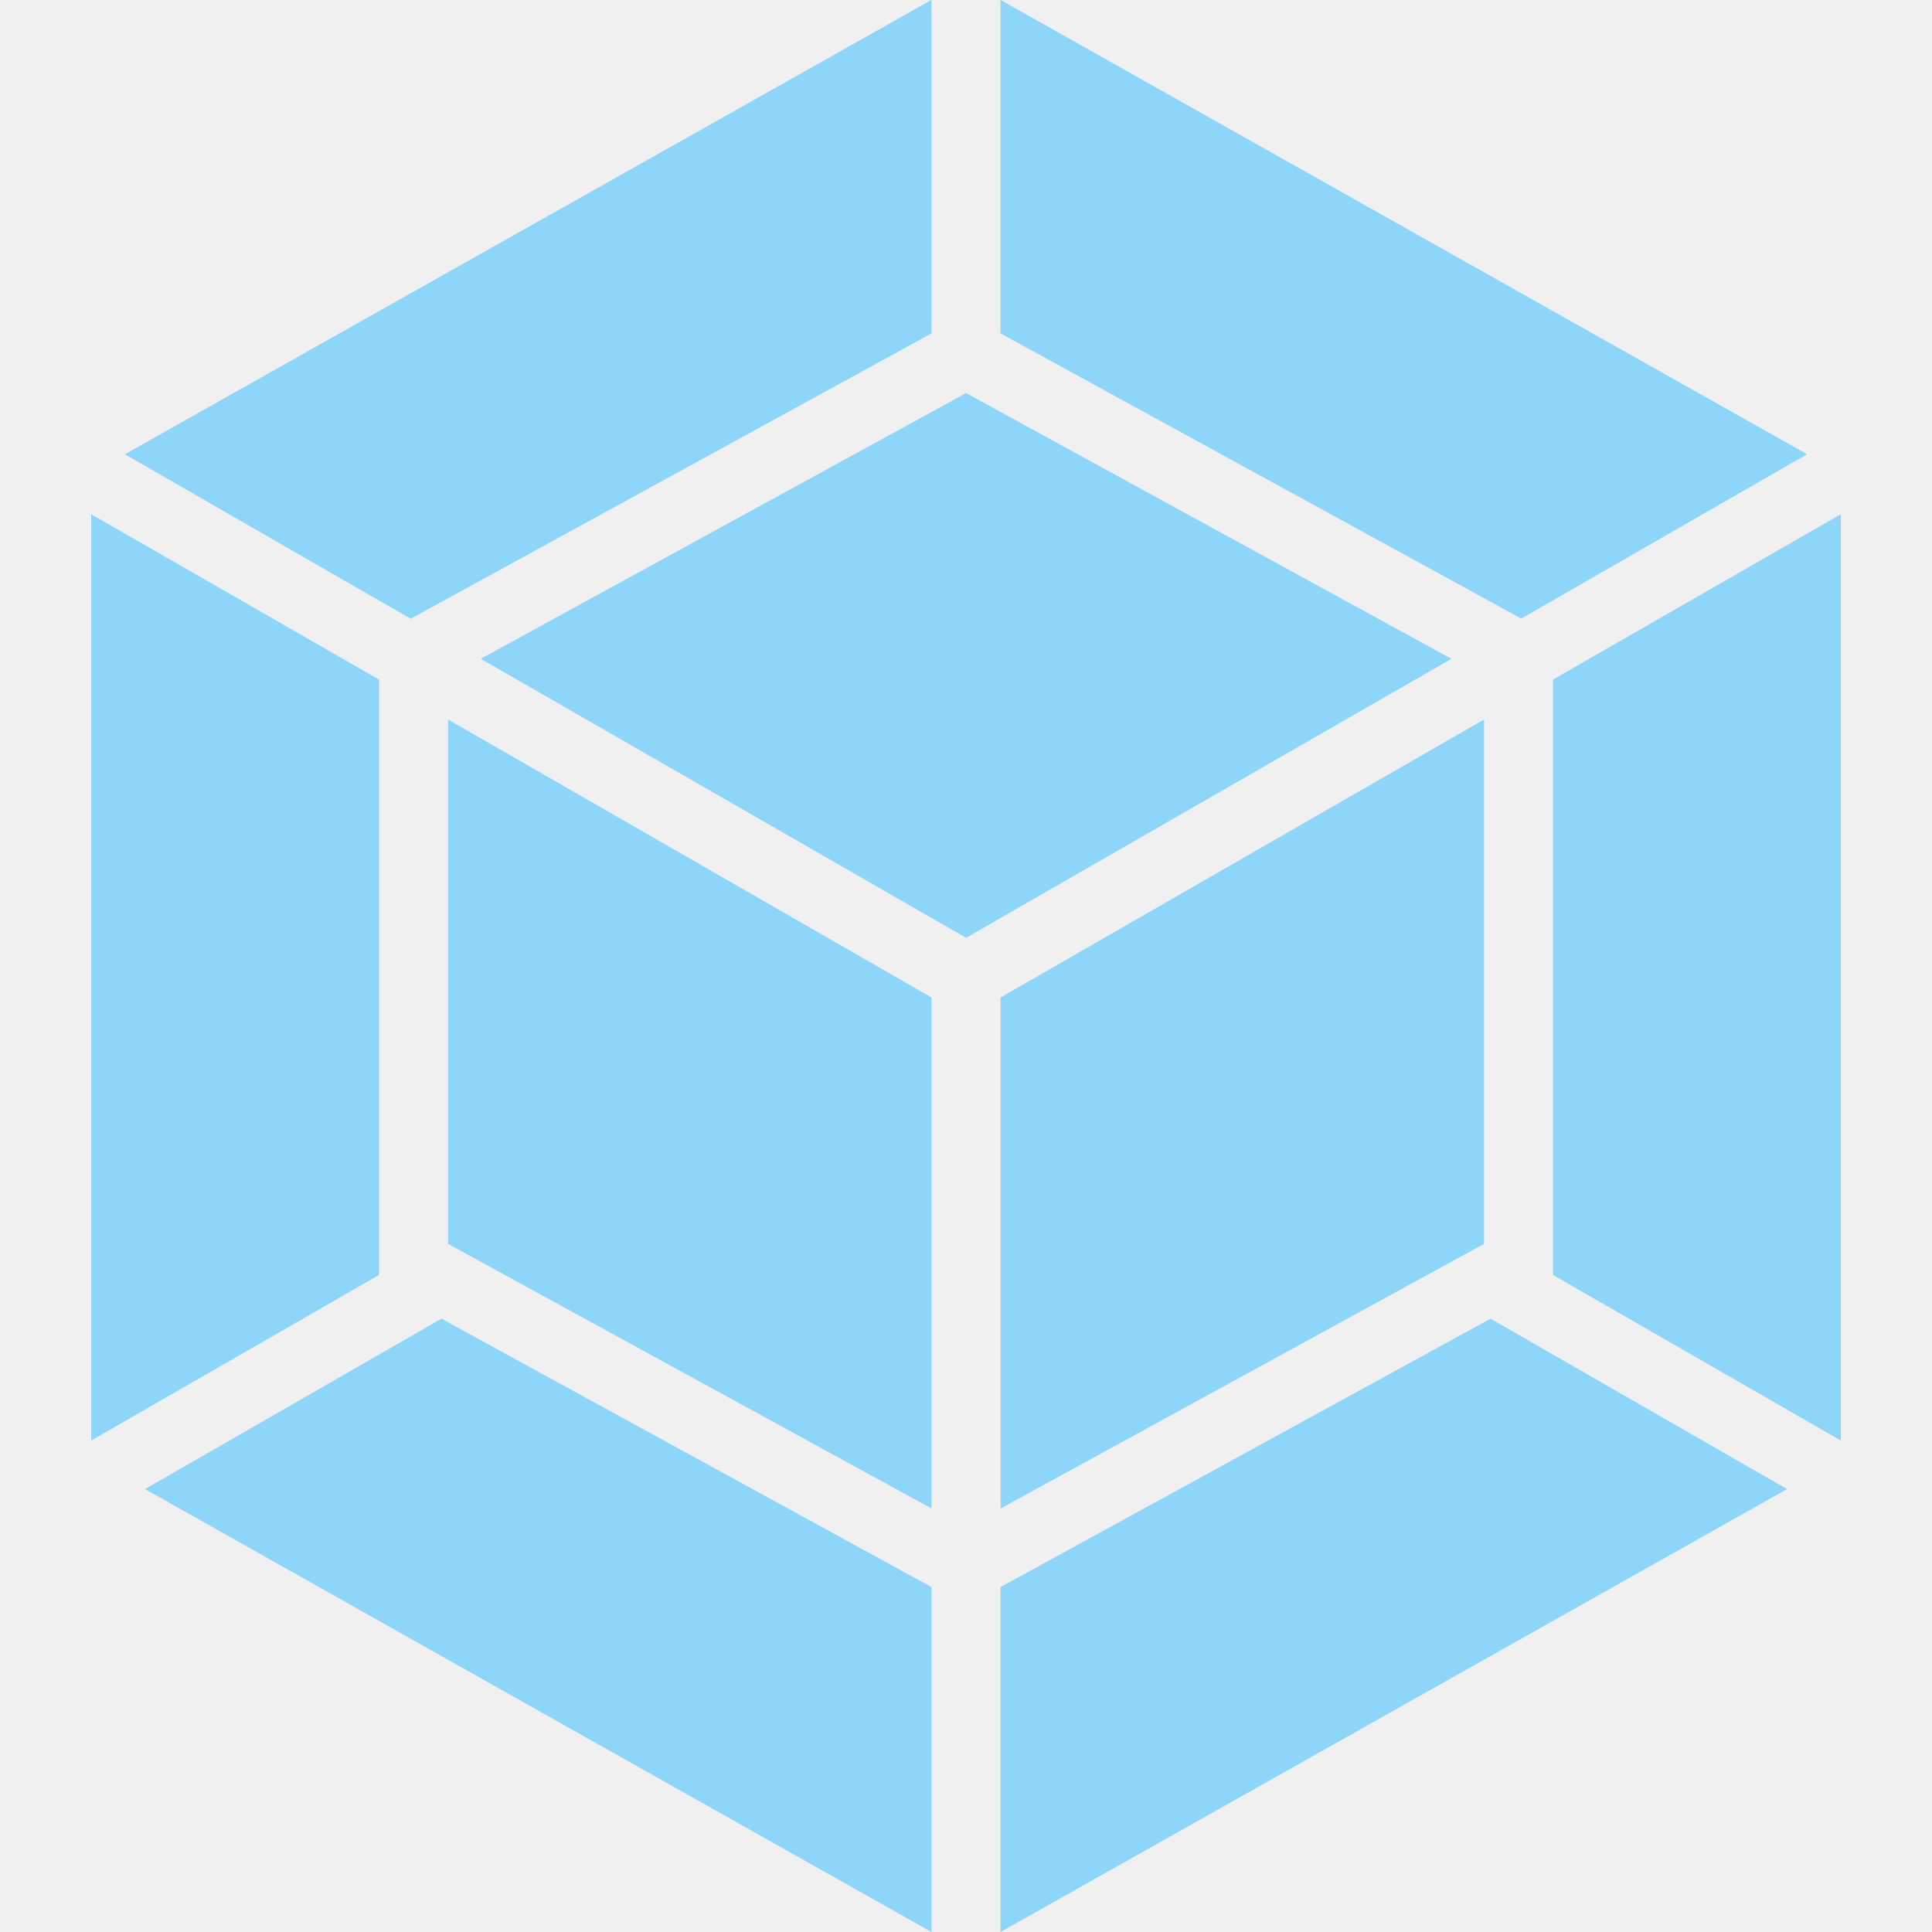
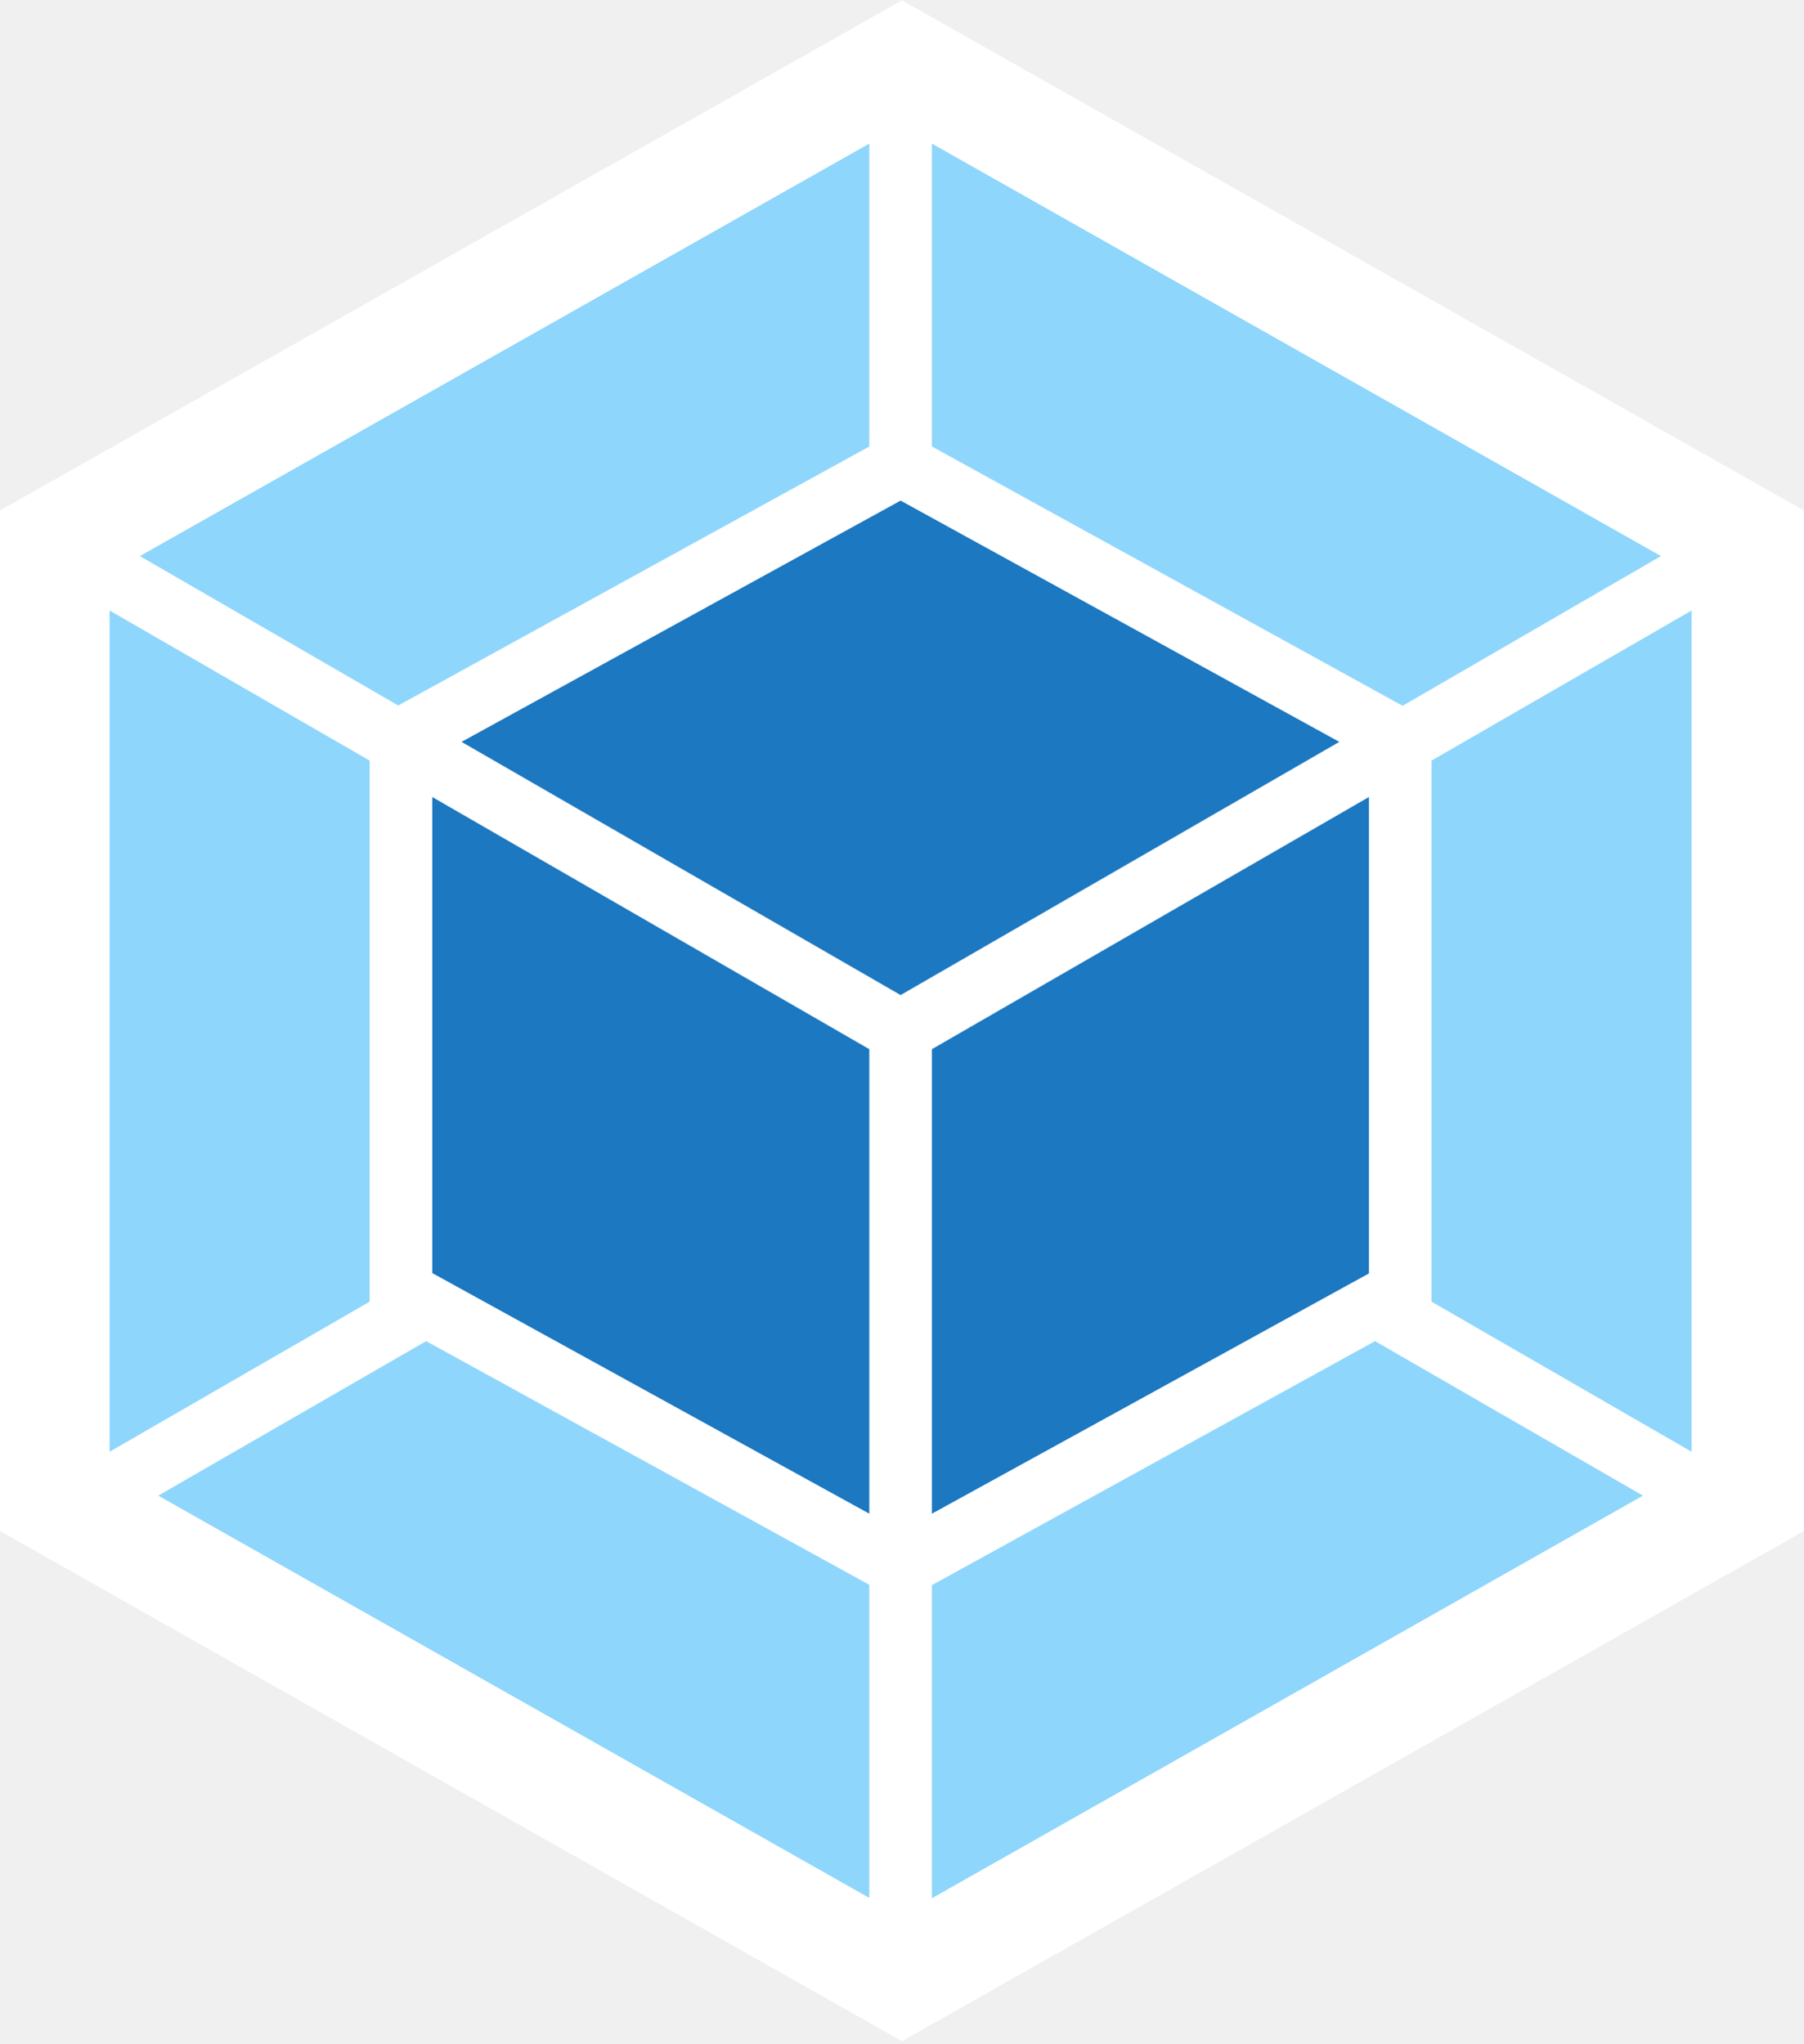
- <svg xmlns="http://www.w3.org/2000/svg" role="img" viewBox="0 0 24 24">
-   <path fill="#8DD6F9" d="M22.199 18.498l-9.77 5.502v-4.285l6.087-3.334 3.683 2.117zm.668-.603V6.388l-3.575 2.054v7.396zm-21.066.603l9.77 5.502v-4.285L5.484 16.381l-3.683 2.117zm-.668-.603V6.388l3.575 2.054v7.396zm.418-12.252l10.02-5.644v4.143L5.152 7.659l-.049.028zm20.898 0l-10.02-5.644v4.143l6.419 3.515.049.028 3.552-2.043zm-10.877 13.096l-6.006-3.287V8.938l6.005 3.453v6.349zm.858 0l6.005-3.287V8.938l-6.005 3.453zM5.972 8.184l6.029-3.301L18.03 8.184l-6.029 3.466z" />
+ <svg xmlns="http://www.w3.org/2000/svg" viewBox="0 0 256 290" width="256" height="290">
+   <path fill="#fff" d="m128 .048l128 72.405V217.31l-128 72.405L0 217.31V72.453z" />
+   <path fill="#8ed6fb" d="m233.153 212.287l-100.902 57.14V224.99l62.889-34.632zm6.907-6.231V86.654l-36.902 21.3v76.8zm-217.6 6.23l100.903 57.094v-44.438l-62.889-34.584zm-6.907-6.23V86.654l36.903 21.3v76.8zm4.3-127.13l103.51-58.543v42.99L57.045 99.84l-.532.29zm215.86 0L132.251 20.382v42.99l66.27 36.515l.531.29z" />
+   <path fill="#1c78c0" d="m123.363 214.847l-62.02-34.15v-67.574l62.02 35.792zm8.888 0l62.02-34.101v-67.623l-62.02 35.792zM65.497 105.298l62.31-34.246l62.26 34.246l-62.26 35.937z" />
</svg>
